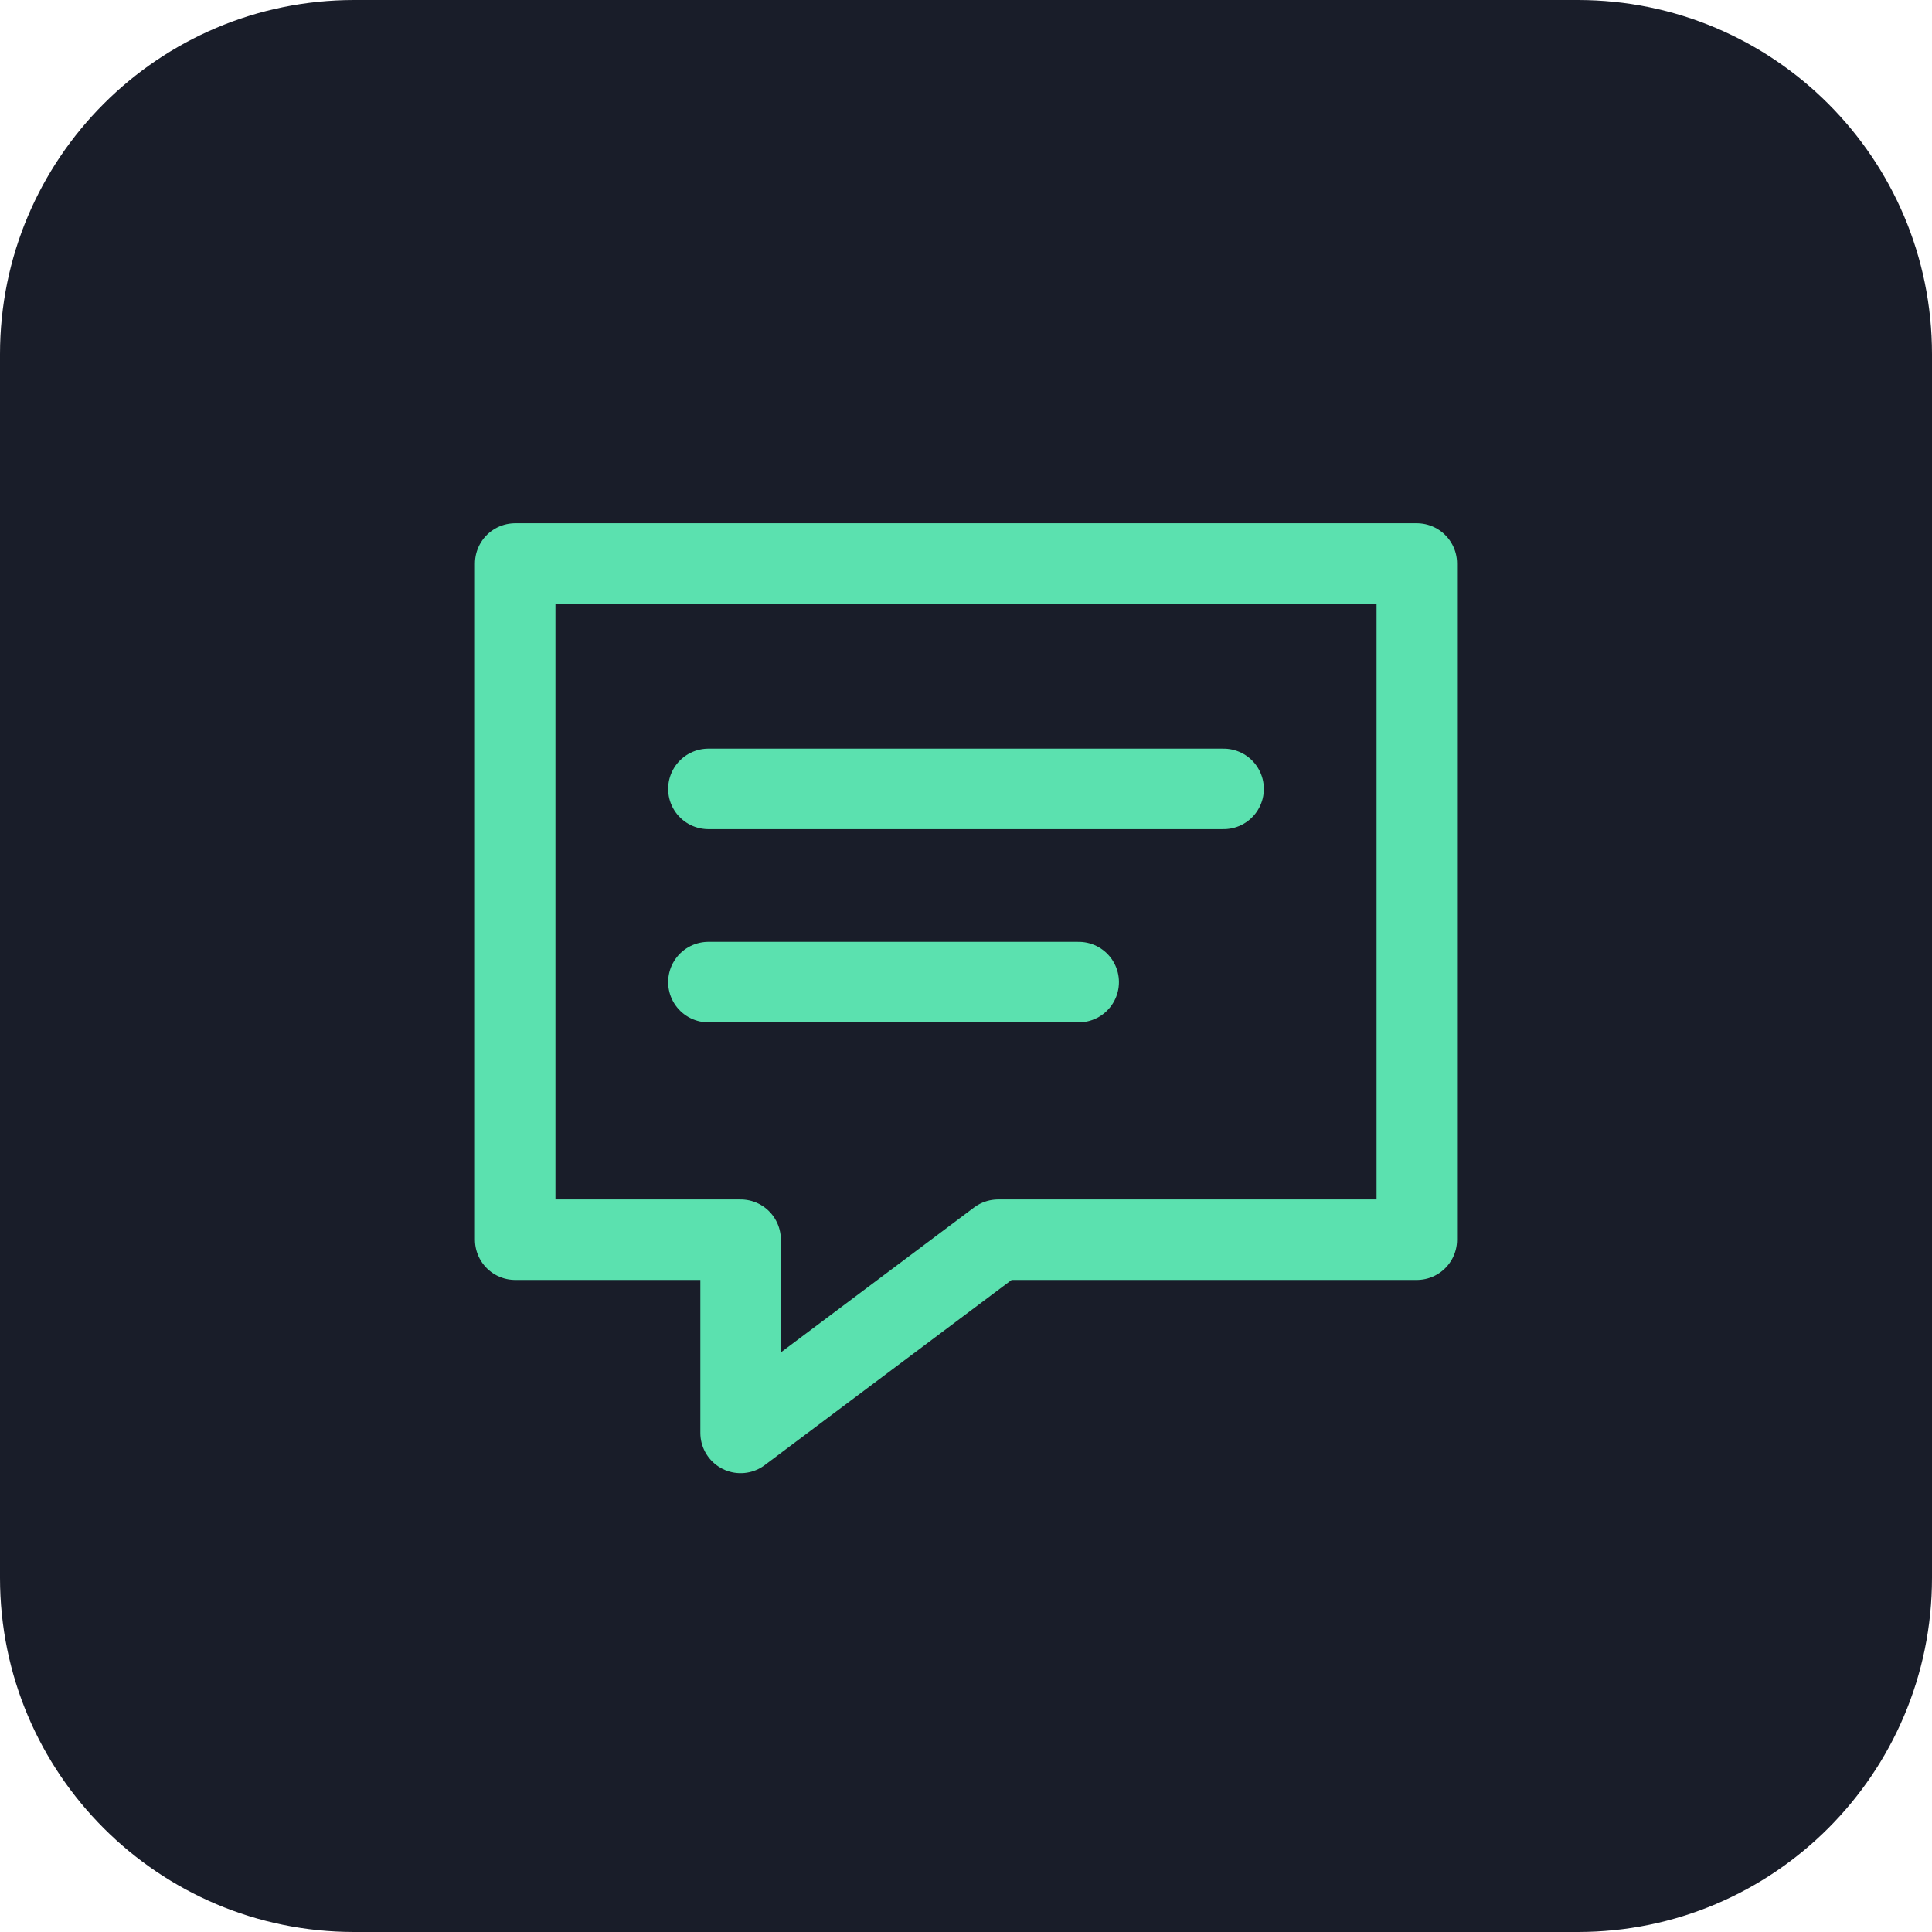
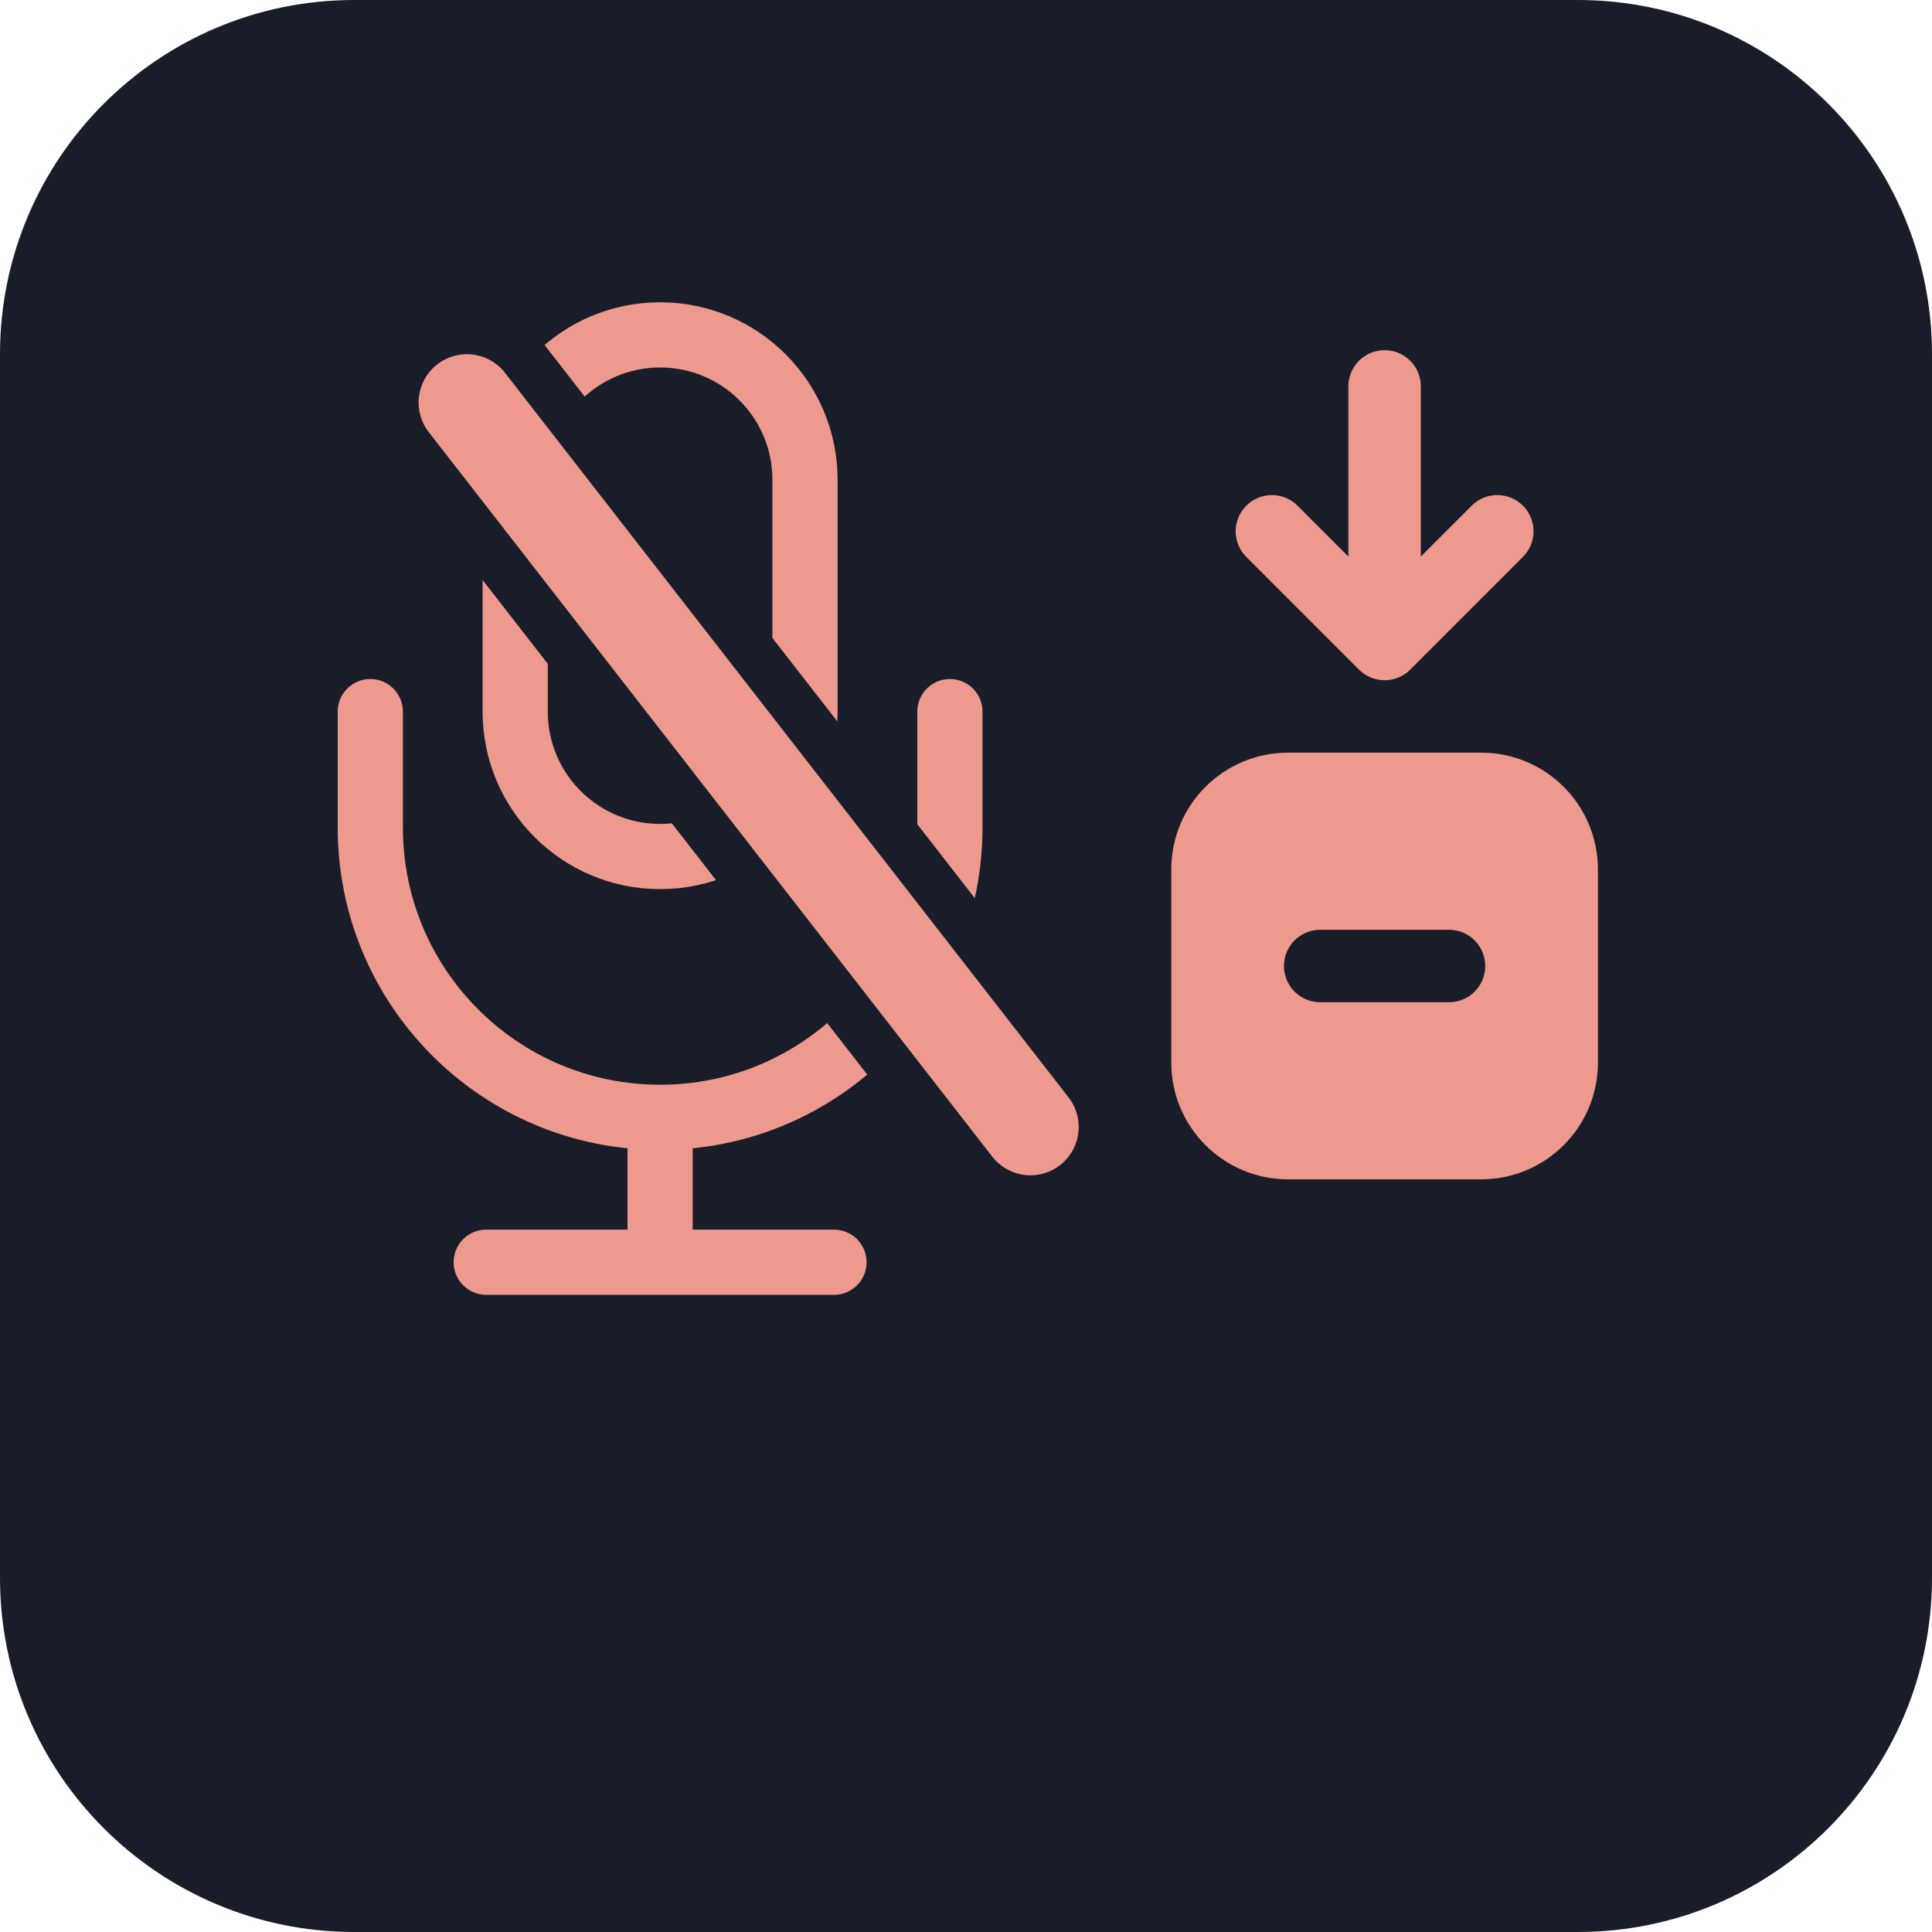
- <svg xmlns="http://www.w3.org/2000/svg" width="120" height="120" viewBox="0 0 120 120">
+ <svg xmlns="http://www.w3.org/2000/svg" width="120" height="120" viewBox="0 0 120 120" role="img" aria-labelledby="title">
  <rect width="120" height="120" rx="22" fill="#191d29" />
-   <g fill="none" stroke="#5be1af" stroke-width="5" stroke-linecap="round" stroke-linejoin="round">
-     <path d="M32 35h56v42H62L46 89V77H32zM44 49h32M44 61h23" />
+   <g color="#ed998e" fill="none" stroke="currentColor" stroke-width="4.5" stroke-linecap="round" stroke-linejoin="round">
+     <g transform="translate(-13 1) scale(.9)">
+       <rect x="50" y="22" width="20" height="36" rx="10" />
+       <path d="M40 48v8a20 20 0 0 0 40 0V48M60 76v10M48 86h24" />
+     </g>
+     <path d="M29 25 64 70" stroke="#191d29" stroke-width="12" />
+     <path d="M29 25 64 70" stroke-width="6" />
+     <path d="M86 24v16M79 33l7 7 7-7" />
+     <rect x="75" y="49" width="22" height="22" rx="5" fill="currentColor" />
+     <path d="M82 60h8" stroke="#191d29" />
  </g>
</svg>
